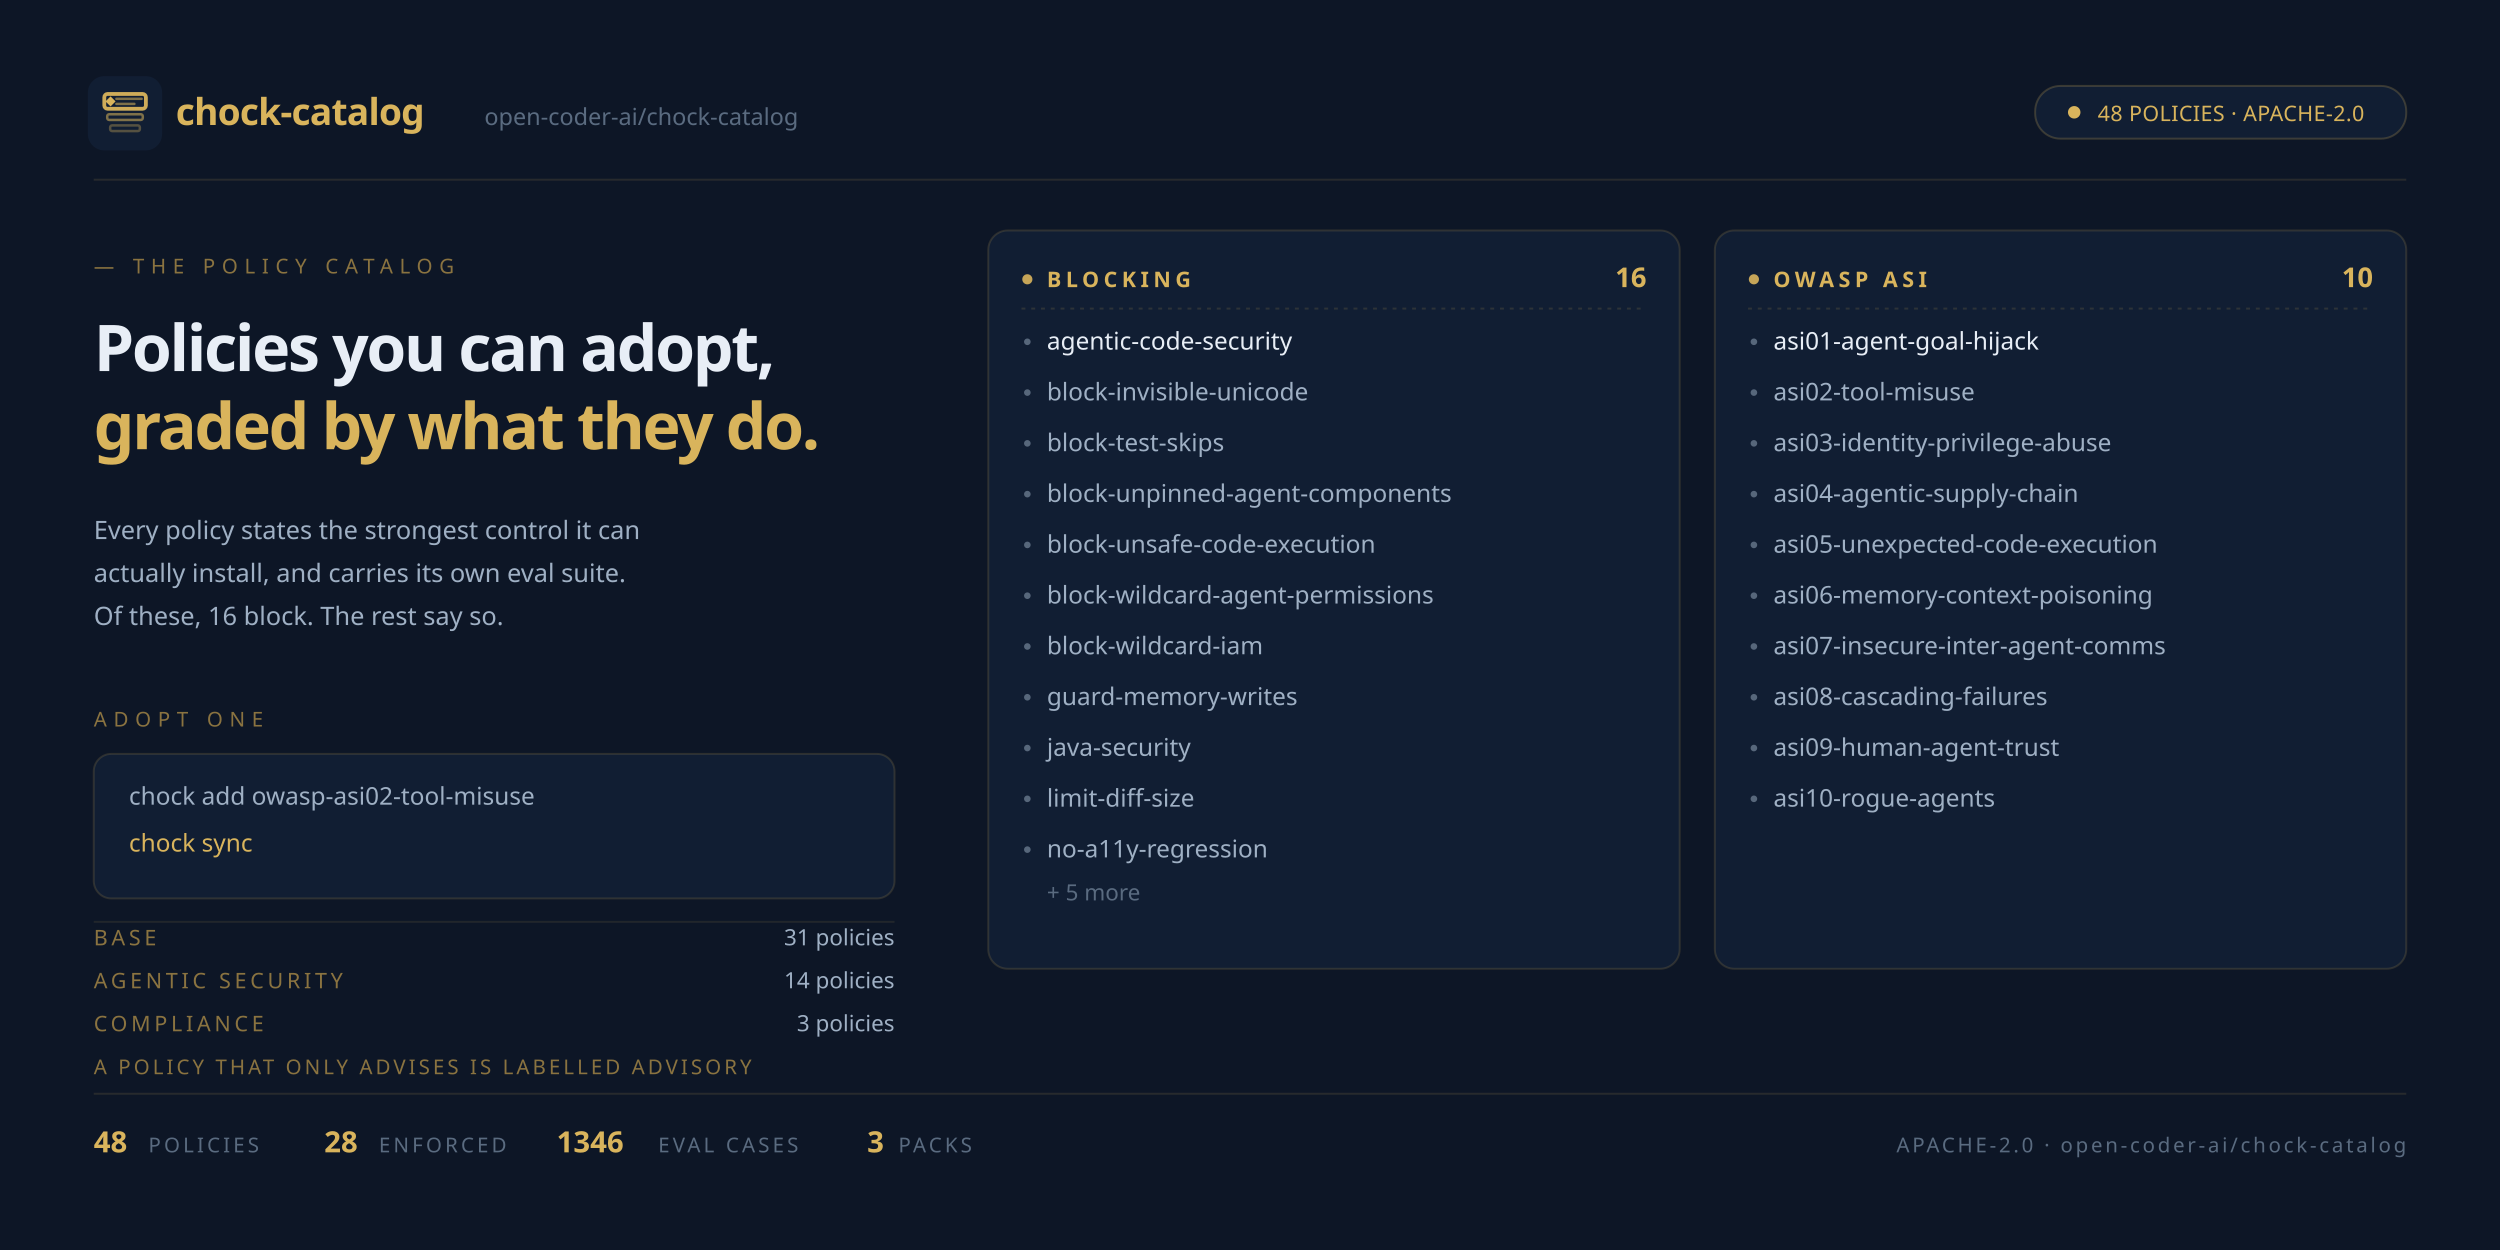
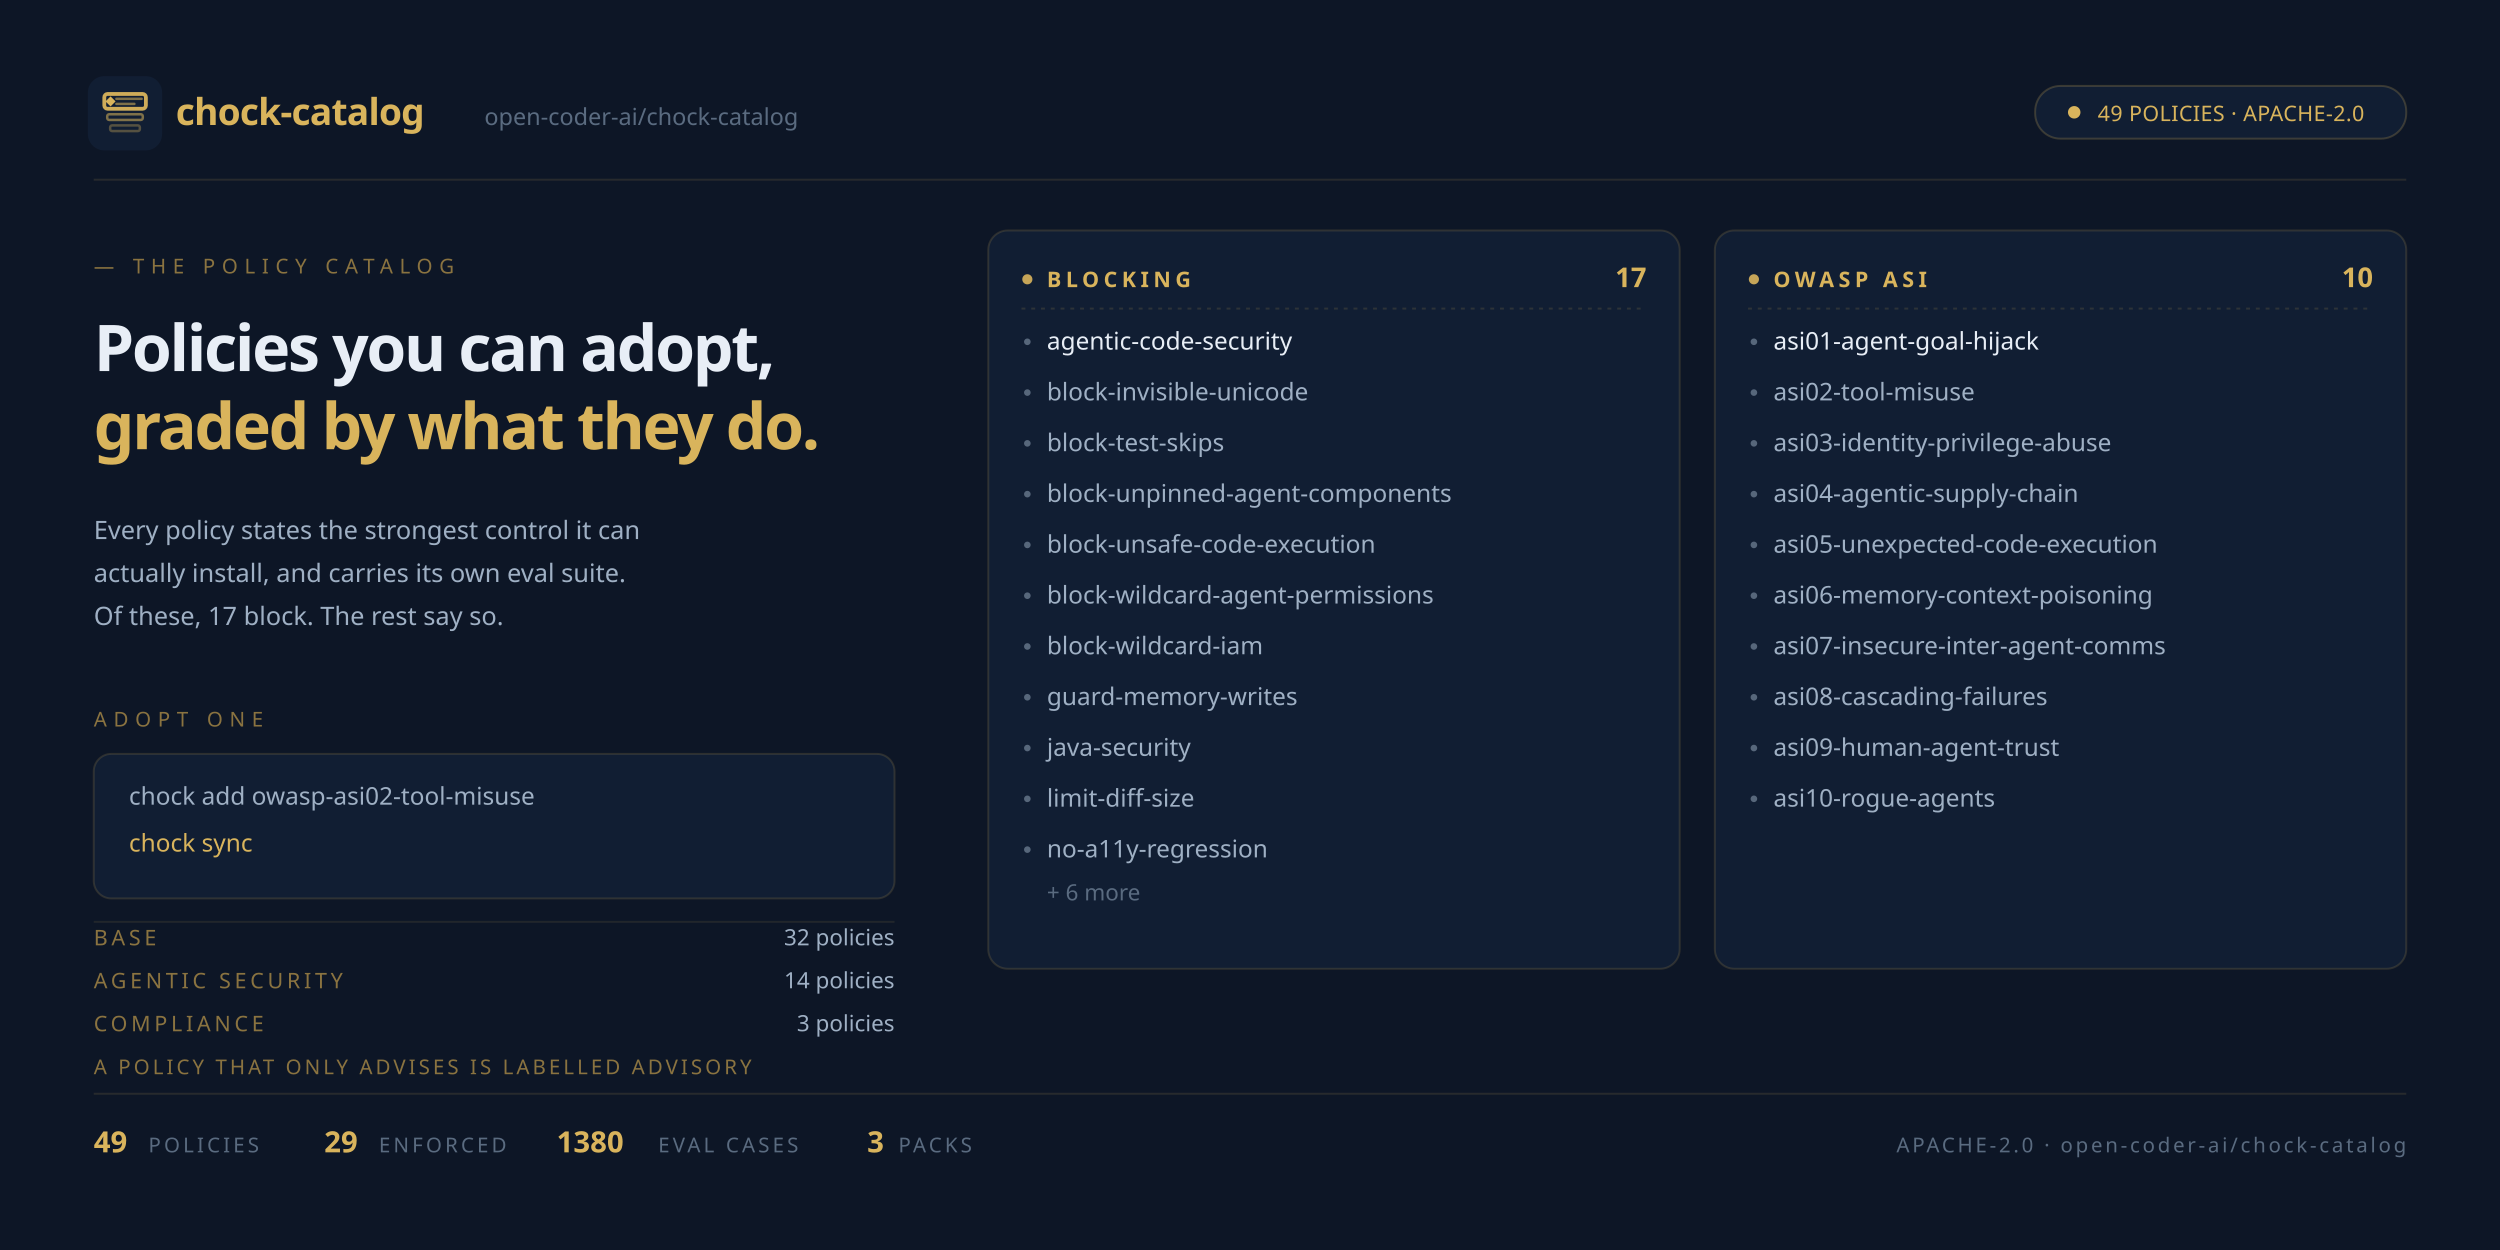
- <svg xmlns="http://www.w3.org/2000/svg" width="1280" height="640" viewBox="0 0 1280 640" role="img" aria-label="chock-catalog — the policy catalog for chock: policies you can adopt, graded by what they actually enforce. 48 policies across 3 packs (agentic-security 14, base 31, compliance 3); 28 enforced (19 at commit, 9 at pre-tool-use) and 20 advisory; 1346 eval cases. The 16 blocking policies: agentic-code-security, block-invisible-unicode, block-test-skips, block-unpinned-agent-components, block-unsafe-code-execution, block-wildcard-agent-permissions, block-wildcard-iam, guard-memory-writes, java-security, limit-diff-size, no-a11y-regression, pin-github-actions, protect-main-branch, protect-test-integrity, scan-secrets, verify-dependency-exists. Full OWASP Agentic Security Initiative top ten coverage, ASI01 through ASI10. Apache-2.0.">
+ <svg xmlns="http://www.w3.org/2000/svg" width="1280" height="640" viewBox="0 0 1280 640" role="img" aria-label="chock-catalog — the policy catalog for chock: policies you can adopt, graded by what they actually enforce. 49 policies across 3 packs (agentic-security 14, base 32, compliance 3); 29 enforced (20 at commit, 9 at pre-tool-use) and 20 advisory; 1380 eval cases. The 17 blocking policies: agentic-code-security, block-invisible-unicode, block-test-skips, block-unpinned-agent-components, block-unsafe-code-execution, block-wildcard-agent-permissions, block-wildcard-iam, guard-memory-writes, java-security, limit-diff-size, no-a11y-regression, pin-github-actions, protect-main-branch, protect-test-integrity, scan-secrets, scan-suppression-markers, verify-dependency-exists. Full OWASP Agentic Security Initiative top ten coverage, ASI01 through ASI10. Apache-2.0.">
  <rect width="1280" height="640" fill="#0D1626" />
  <rect x="45.0" y="39.0" width="38" height="38" rx="8.4" fill="#111E33" />
  <rect x="56.4" y="64.2" width="15.2" height="2.9" rx="1.0" fill="none" stroke="#D9B45C" stroke-width="1.29" stroke-opacity="0.34" />
  <rect x="54.9" y="58.5" width="18.2" height="2.9" rx="1.0" fill="none" stroke="#D9B45C" stroke-width="1.29" stroke-opacity="0.55" />
  <rect x="53.4" y="48.1" width="21.3" height="7.6" rx="1.7" fill="none" stroke="#D9B45C" stroke-width="1.94" stroke-opacity="0.95" />
  <rect x="54.77" y="50.10" width="3.65" height="3.65" transform="rotate(45 56.59 51.92)" fill="#D9B45C" />
  <line x1="59.6" y1="50.6" x2="72.5" y2="50.6" stroke="#D9B45C" stroke-width="1.29" stroke-opacity="0.55" stroke-linecap="round" />
  <line x1="59.6" y1="53.2" x2="68.8" y2="53.2" stroke="#D9B45C" stroke-width="1.29" stroke-opacity="0.55" stroke-linecap="round" />
  <text x="90" y="64" font-family="Geist Mono" font-size="19" font-weight="700" letter-spacing="-0.4" fill="#D9B45C">chock-catalog</text>
  <text x="248" y="64" font-family="Geist Mono" font-size="12" fill="#5A6B80">open-coder-ai/chock-catalog</text>
  <rect x="1042" y="44" width="190" height="27" rx="13" fill="#111E33" stroke="#D9B45C" stroke-opacity="0.22" />
  <circle cx="1062" cy="57.5" r="3.2" fill="#D9B45C" />
-   <text x="1074" y="62" font-family="Geist Mono" font-size="11" letter-spacing="0.2" fill="#D9B45C">48 POLICIES · APACHE-2.0</text>
+   <text x="1074" y="62" font-family="Geist Mono" font-size="11" letter-spacing="0.2" fill="#D9B45C">49 POLICIES · APACHE-2.0</text>
  <line x1="48" y1="92" x2="1232" y2="92" stroke="#D9B45C" stroke-opacity="0.13" stroke-width="1" />
  <text x="48" y="140" font-family="Geist Mono" font-size="10.5" letter-spacing="3.4" fill="#8A7340">— THE POLICY CATALOG</text>
  <text x="48" y="190" font-family="Geist Mono" font-size="33" font-weight="700" letter-spacing="-1.2" fill="#E8EEF6">Policies you can adopt,</text>
  <text x="48" y="230" font-family="Geist Mono" font-size="33" font-weight="700" letter-spacing="-1.2" fill="#D9B45C">graded by what they do.</text>
  <text x="48" y="276" font-family="Geist Mono" font-size="13" fill="#9FB0C4">Every policy states the strongest control it can</text>
  <text x="48" y="298" font-family="Geist Mono" font-size="13" fill="#9FB0C4">actually install, and carries its own eval suite.</text>
-   <text x="48" y="320" font-family="Geist Mono" font-size="13" fill="#9FB0C4">Of these, 16 block. The rest say so.</text>
+   <text x="48" y="320" font-family="Geist Mono" font-size="13" fill="#9FB0C4">Of these, 17 block. The rest say so.</text>
  <text x="48" y="372" font-family="Geist Mono" font-size="10.5" letter-spacing="3.4" fill="#8A7340">ADOPT ONE</text>
  <rect x="48" y="386" width="410" height="74" rx="9" fill="#111E33" stroke="#D9B45C" stroke-opacity="0.16" />
  <text x="66" y="412" font-family="Geist Mono" font-size="12.5" fill="#9FB0C4">chock add owasp-asi02-tool-misuse</text>
  <text x="66" y="436" font-family="Geist Mono" font-size="12.5" fill="#D9B45C">chock sync</text>
  <line x1="48" y1="472" x2="458" y2="472" stroke="#D9B45C" stroke-opacity="0.10" stroke-width="1" />
  <text x="48" y="484" font-family="Geist Mono" font-size="11" letter-spacing="1.9" fill="#8A7340">BASE</text>
-   <text x="458" y="484" font-family="Geist Mono" font-size="11.5" text-anchor="end" fill="#9FB0C4">31 policies</text>
+   <text x="458" y="484" font-family="Geist Mono" font-size="11.5" text-anchor="end" fill="#9FB0C4">32 policies</text>
  <text x="48" y="506" font-family="Geist Mono" font-size="11" letter-spacing="1.9" fill="#8A7340">AGENTIC SECURITY</text>
  <text x="458" y="506" font-family="Geist Mono" font-size="11.5" text-anchor="end" fill="#9FB0C4">14 policies</text>
  <text x="48" y="528" font-family="Geist Mono" font-size="11" letter-spacing="1.9" fill="#8A7340">COMPLIANCE</text>
  <text x="458" y="528" font-family="Geist Mono" font-size="11.5" text-anchor="end" fill="#9FB0C4">3 policies</text>
  <text x="48" y="550" font-family="Geist Mono" font-size="10.5" letter-spacing="1.55" fill="#8A7340">A POLICY THAT ONLY ADVISES IS LABELLED ADVISORY</text>
  <rect x="506" y="118" width="354" height="378" rx="10" fill="#111E33" stroke="#D9B45C" stroke-opacity="0.16" stroke-width="1" />
  <circle cx="526" cy="143" r="2.6" fill="#D9B45C" fill-opacity="0.9" />
  <text x="536" y="147" font-family="Geist Mono" font-size="11" font-weight="700" letter-spacing="2.3" fill="#D9B45C">BLOCKING</text>
-   <text x="843" y="147" font-family="Geist Mono" font-size="14" font-weight="700" text-anchor="end" fill="#D9B45C">16</text>
+   <text x="843" y="147" font-family="Geist Mono" font-size="14" font-weight="700" text-anchor="end" fill="#D9B45C">17</text>
  <line x1="523" y1="158" x2="843" y2="158" stroke="#D9B45C" stroke-opacity="0.14" stroke-width="1" stroke-dasharray="2 3" />
  <circle cx="526" cy="175" r="1.7" fill="#9FB0C4" fill-opacity="0.5" />
  <text x="536" y="179" font-family="Geist Mono" font-size="12.5" fill="#E8EEF6">agentic-code-security</text>
  <circle cx="526" cy="201" r="1.7" fill="#9FB0C4" fill-opacity="0.5" />
  <text x="536" y="205" font-family="Geist Mono" font-size="12.5" fill="#9FB0C4">block-invisible-unicode</text>
  <circle cx="526" cy="227" r="1.7" fill="#9FB0C4" fill-opacity="0.5" />
  <text x="536" y="231" font-family="Geist Mono" font-size="12.5" fill="#9FB0C4">block-test-skips</text>
  <circle cx="526" cy="253" r="1.7" fill="#9FB0C4" fill-opacity="0.5" />
  <text x="536" y="257" font-family="Geist Mono" font-size="12.5" fill="#9FB0C4">block-unpinned-agent-components</text>
  <circle cx="526" cy="279" r="1.7" fill="#9FB0C4" fill-opacity="0.5" />
  <text x="536" y="283" font-family="Geist Mono" font-size="12.5" fill="#9FB0C4">block-unsafe-code-execution</text>
  <circle cx="526" cy="305" r="1.7" fill="#9FB0C4" fill-opacity="0.5" />
  <text x="536" y="309" font-family="Geist Mono" font-size="12.5" fill="#9FB0C4">block-wildcard-agent-permissions</text>
  <circle cx="526" cy="331" r="1.7" fill="#9FB0C4" fill-opacity="0.5" />
  <text x="536" y="335" font-family="Geist Mono" font-size="12.5" fill="#9FB0C4">block-wildcard-iam</text>
  <circle cx="526" cy="357" r="1.7" fill="#9FB0C4" fill-opacity="0.5" />
  <text x="536" y="361" font-family="Geist Mono" font-size="12.5" fill="#9FB0C4">guard-memory-writes</text>
  <circle cx="526" cy="383" r="1.7" fill="#9FB0C4" fill-opacity="0.5" />
  <text x="536" y="387" font-family="Geist Mono" font-size="12.5" fill="#9FB0C4">java-security</text>
  <circle cx="526" cy="409" r="1.7" fill="#9FB0C4" fill-opacity="0.5" />
  <text x="536" y="413" font-family="Geist Mono" font-size="12.5" fill="#9FB0C4">limit-diff-size</text>
  <circle cx="526" cy="435" r="1.7" fill="#9FB0C4" fill-opacity="0.5" />
  <text x="536" y="439" font-family="Geist Mono" font-size="12.5" fill="#9FB0C4">no-a11y-regression</text>
-   <text x="536" y="461" font-family="Geist Mono" font-size="11.5" fill="#5A6B80">+ 5 more</text>
+   <text x="536" y="461" font-family="Geist Mono" font-size="11.5" fill="#5A6B80">+ 6 more</text>
  <rect x="878" y="118" width="354" height="378" rx="10" fill="#111E33" stroke="#D9B45C" stroke-opacity="0.16" stroke-width="1" />
  <circle cx="898" cy="143" r="2.6" fill="#D9B45C" fill-opacity="0.9" />
  <text x="908" y="147" font-family="Geist Mono" font-size="11" font-weight="700" letter-spacing="2.3" fill="#D9B45C">OWASP ASI</text>
  <text x="1215" y="147" font-family="Geist Mono" font-size="14" font-weight="700" text-anchor="end" fill="#D9B45C">10</text>
  <line x1="895" y1="158" x2="1215" y2="158" stroke="#D9B45C" stroke-opacity="0.14" stroke-width="1" stroke-dasharray="2 3" />
  <circle cx="898" cy="175" r="1.7" fill="#9FB0C4" fill-opacity="0.5" />
  <text x="908" y="179" font-family="Geist Mono" font-size="12.5" fill="#E8EEF6">asi01-agent-goal-hijack</text>
  <circle cx="898" cy="201" r="1.7" fill="#9FB0C4" fill-opacity="0.5" />
  <text x="908" y="205" font-family="Geist Mono" font-size="12.5" fill="#9FB0C4">asi02-tool-misuse</text>
  <circle cx="898" cy="227" r="1.7" fill="#9FB0C4" fill-opacity="0.5" />
  <text x="908" y="231" font-family="Geist Mono" font-size="12.5" fill="#9FB0C4">asi03-identity-privilege-abuse</text>
  <circle cx="898" cy="253" r="1.7" fill="#9FB0C4" fill-opacity="0.5" />
  <text x="908" y="257" font-family="Geist Mono" font-size="12.5" fill="#9FB0C4">asi04-agentic-supply-chain</text>
  <circle cx="898" cy="279" r="1.7" fill="#9FB0C4" fill-opacity="0.5" />
  <text x="908" y="283" font-family="Geist Mono" font-size="12.5" fill="#9FB0C4">asi05-unexpected-code-execution</text>
  <circle cx="898" cy="305" r="1.7" fill="#9FB0C4" fill-opacity="0.5" />
  <text x="908" y="309" font-family="Geist Mono" font-size="12.5" fill="#9FB0C4">asi06-memory-context-poisoning</text>
  <circle cx="898" cy="331" r="1.7" fill="#9FB0C4" fill-opacity="0.5" />
  <text x="908" y="335" font-family="Geist Mono" font-size="12.5" fill="#9FB0C4">asi07-insecure-inter-agent-comms</text>
  <circle cx="898" cy="357" r="1.7" fill="#9FB0C4" fill-opacity="0.5" />
  <text x="908" y="361" font-family="Geist Mono" font-size="12.5" fill="#9FB0C4">asi08-cascading-failures</text>
  <circle cx="898" cy="383" r="1.7" fill="#9FB0C4" fill-opacity="0.5" />
  <text x="908" y="387" font-family="Geist Mono" font-size="12.5" fill="#9FB0C4">asi09-human-agent-trust</text>
  <circle cx="898" cy="409" r="1.7" fill="#9FB0C4" fill-opacity="0.5" />
  <text x="908" y="413" font-family="Geist Mono" font-size="12.5" fill="#9FB0C4">asi10-rogue-agents</text>
  <line x1="48" y1="560" x2="1232" y2="560" stroke="#D9B45C" stroke-opacity="0.13" stroke-width="1" />
-   <text x="48" y="590" font-family="Geist Mono" font-size="15" font-weight="700" fill="#D9B45C">48</text>
+   <text x="48" y="590" font-family="Geist Mono" font-size="15" font-weight="700" fill="#D9B45C">49</text>
  <text x="76" y="590" font-family="Geist Mono" font-size="10.5" letter-spacing="1.6" fill="#5A6B80">POLICIES</text>
-   <text x="166" y="590" font-family="Geist Mono" font-size="15" font-weight="700" fill="#D9B45C">28</text>
+   <text x="166" y="590" font-family="Geist Mono" font-size="15" font-weight="700" fill="#D9B45C">29</text>
  <text x="194" y="590" font-family="Geist Mono" font-size="10.5" letter-spacing="1.6" fill="#5A6B80">ENFORCED</text>
-   <text x="285" y="590" font-family="Geist Mono" font-size="15" font-weight="700" fill="#D9B45C">1346</text>
+   <text x="285" y="590" font-family="Geist Mono" font-size="15" font-weight="700" fill="#D9B45C">1380</text>
  <text x="337" y="590" font-family="Geist Mono" font-size="10.5" letter-spacing="1.6" fill="#5A6B80">EVAL CASES</text>
  <text x="444" y="590" font-family="Geist Mono" font-size="15" font-weight="700" fill="#D9B45C">3</text>
  <text x="460" y="590" font-family="Geist Mono" font-size="10.5" letter-spacing="1.6" fill="#5A6B80">PACKS</text>
  <text x="1232" y="590" font-family="Geist Mono" font-size="10.5" letter-spacing="1.4" text-anchor="end" fill="#5A6B80">APACHE-2.0 · open-coder-ai/chock-catalog</text>
</svg>
